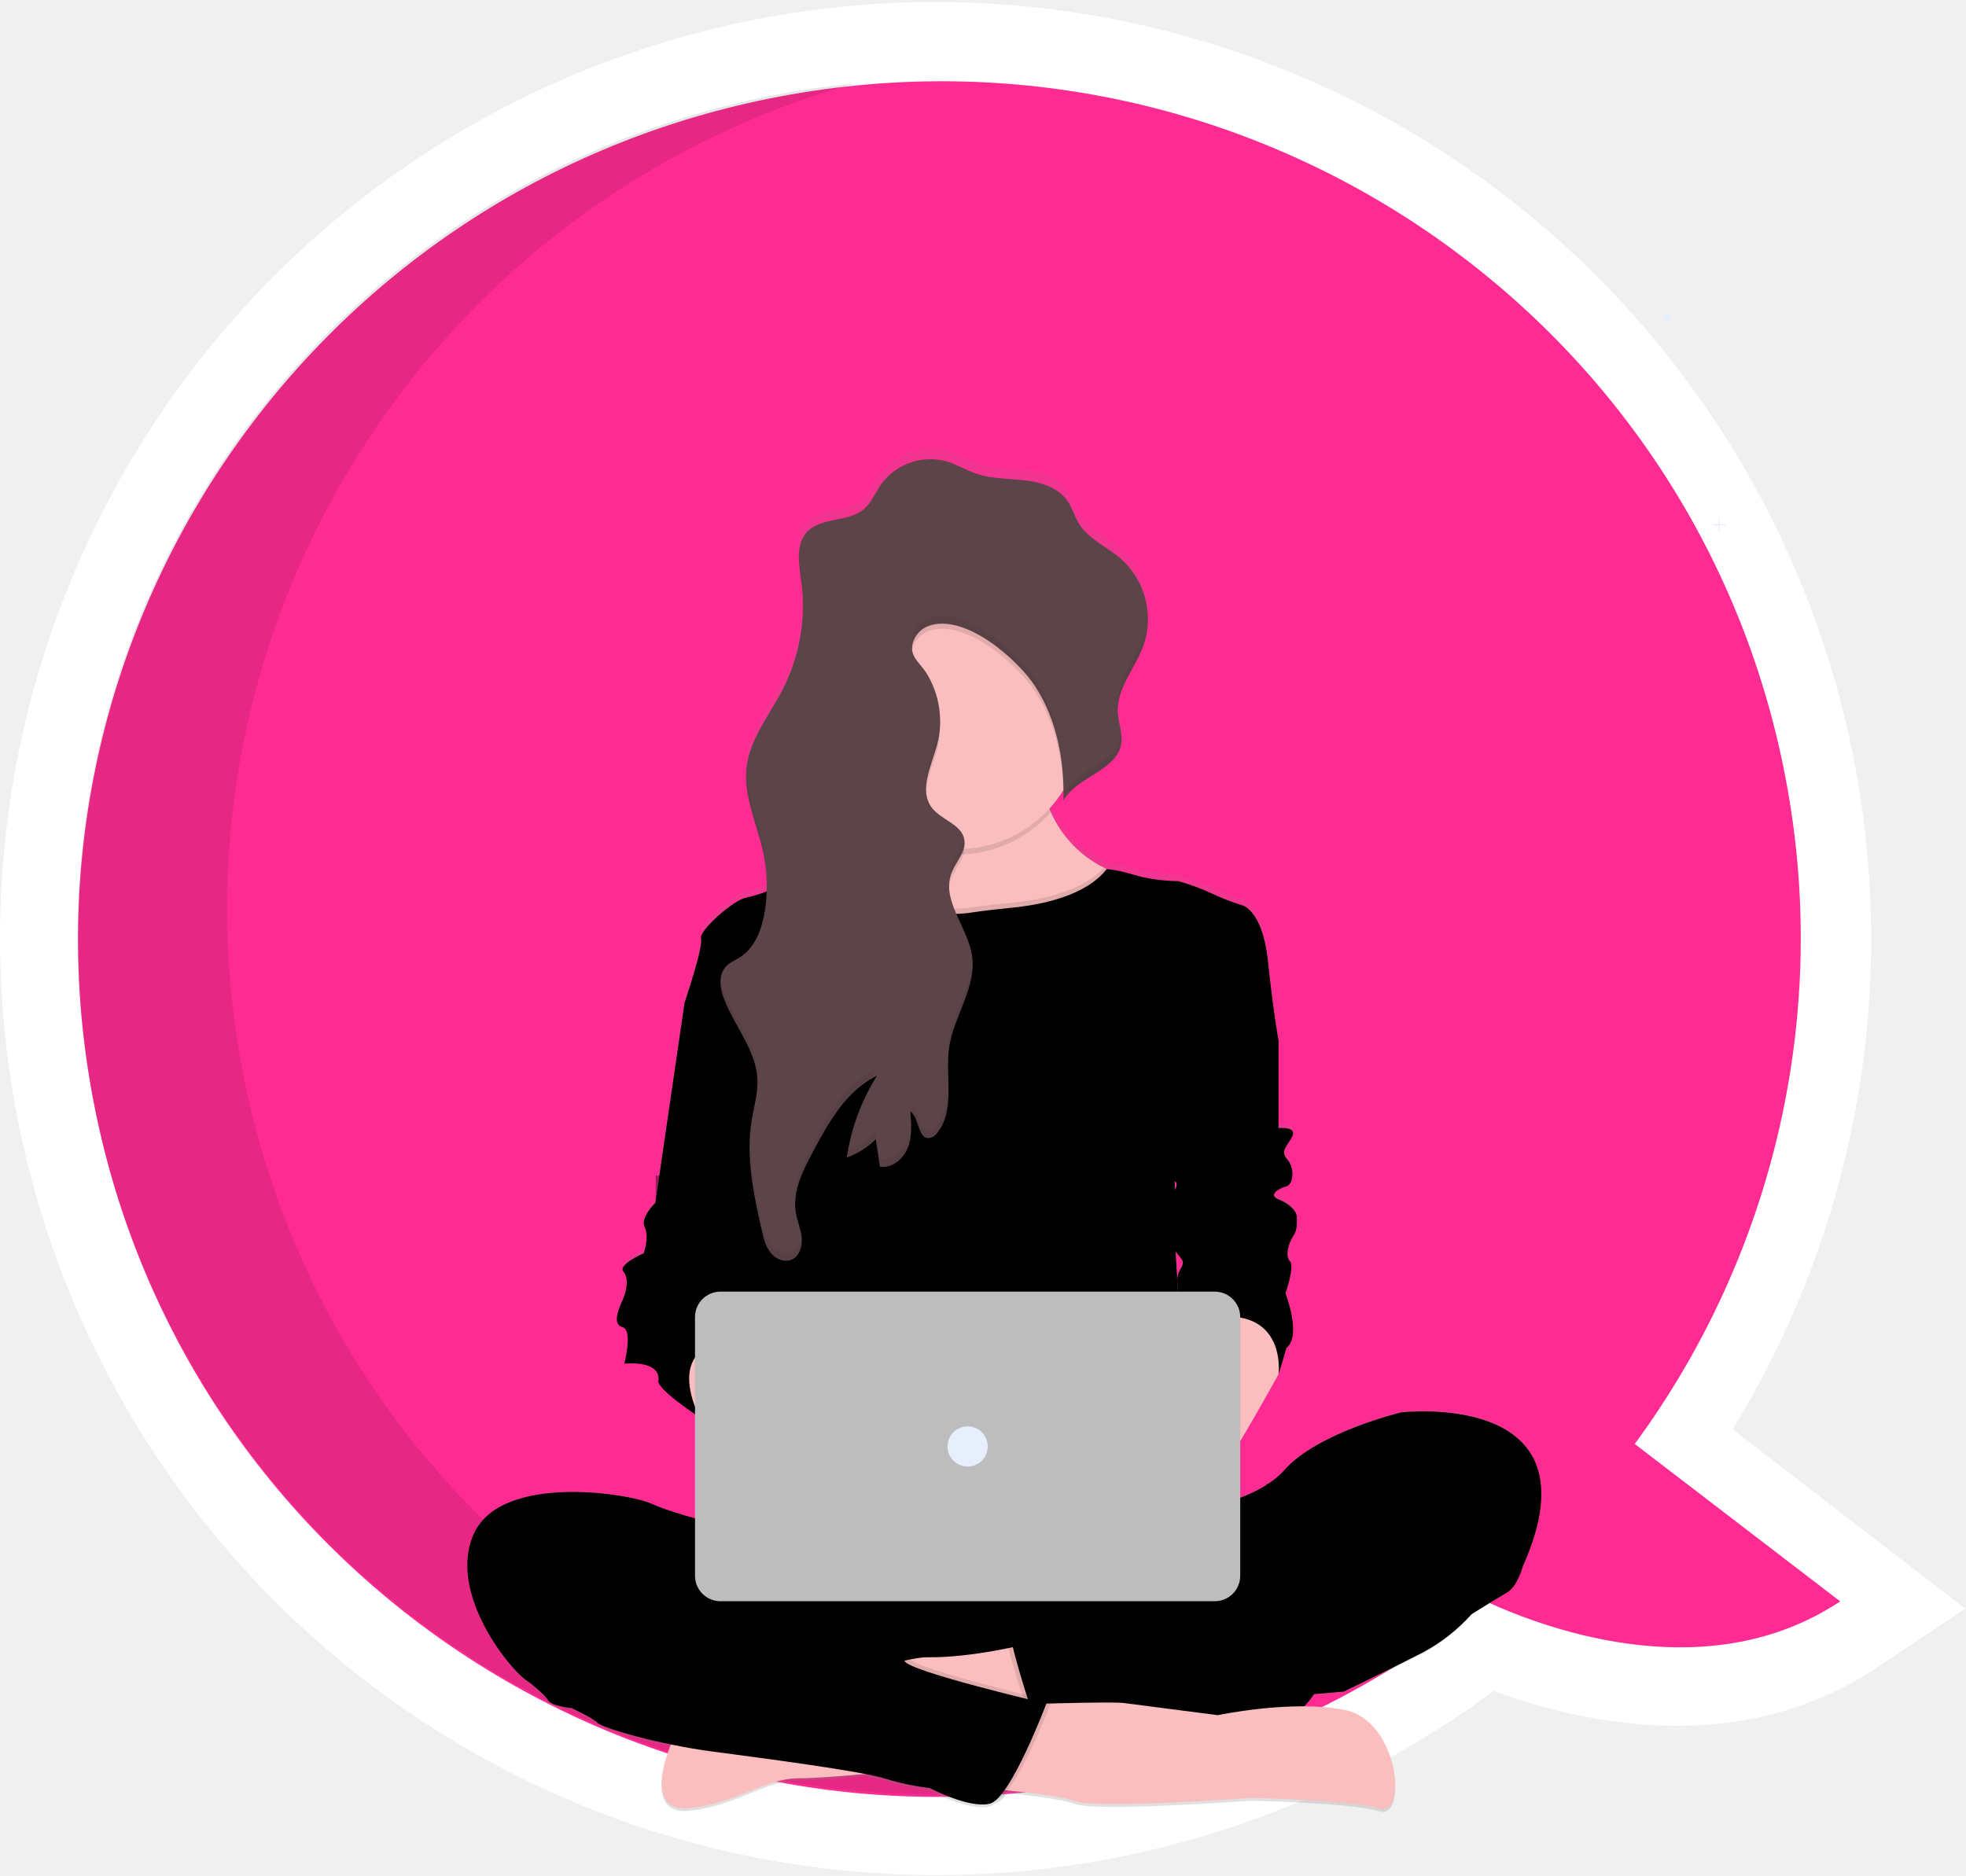
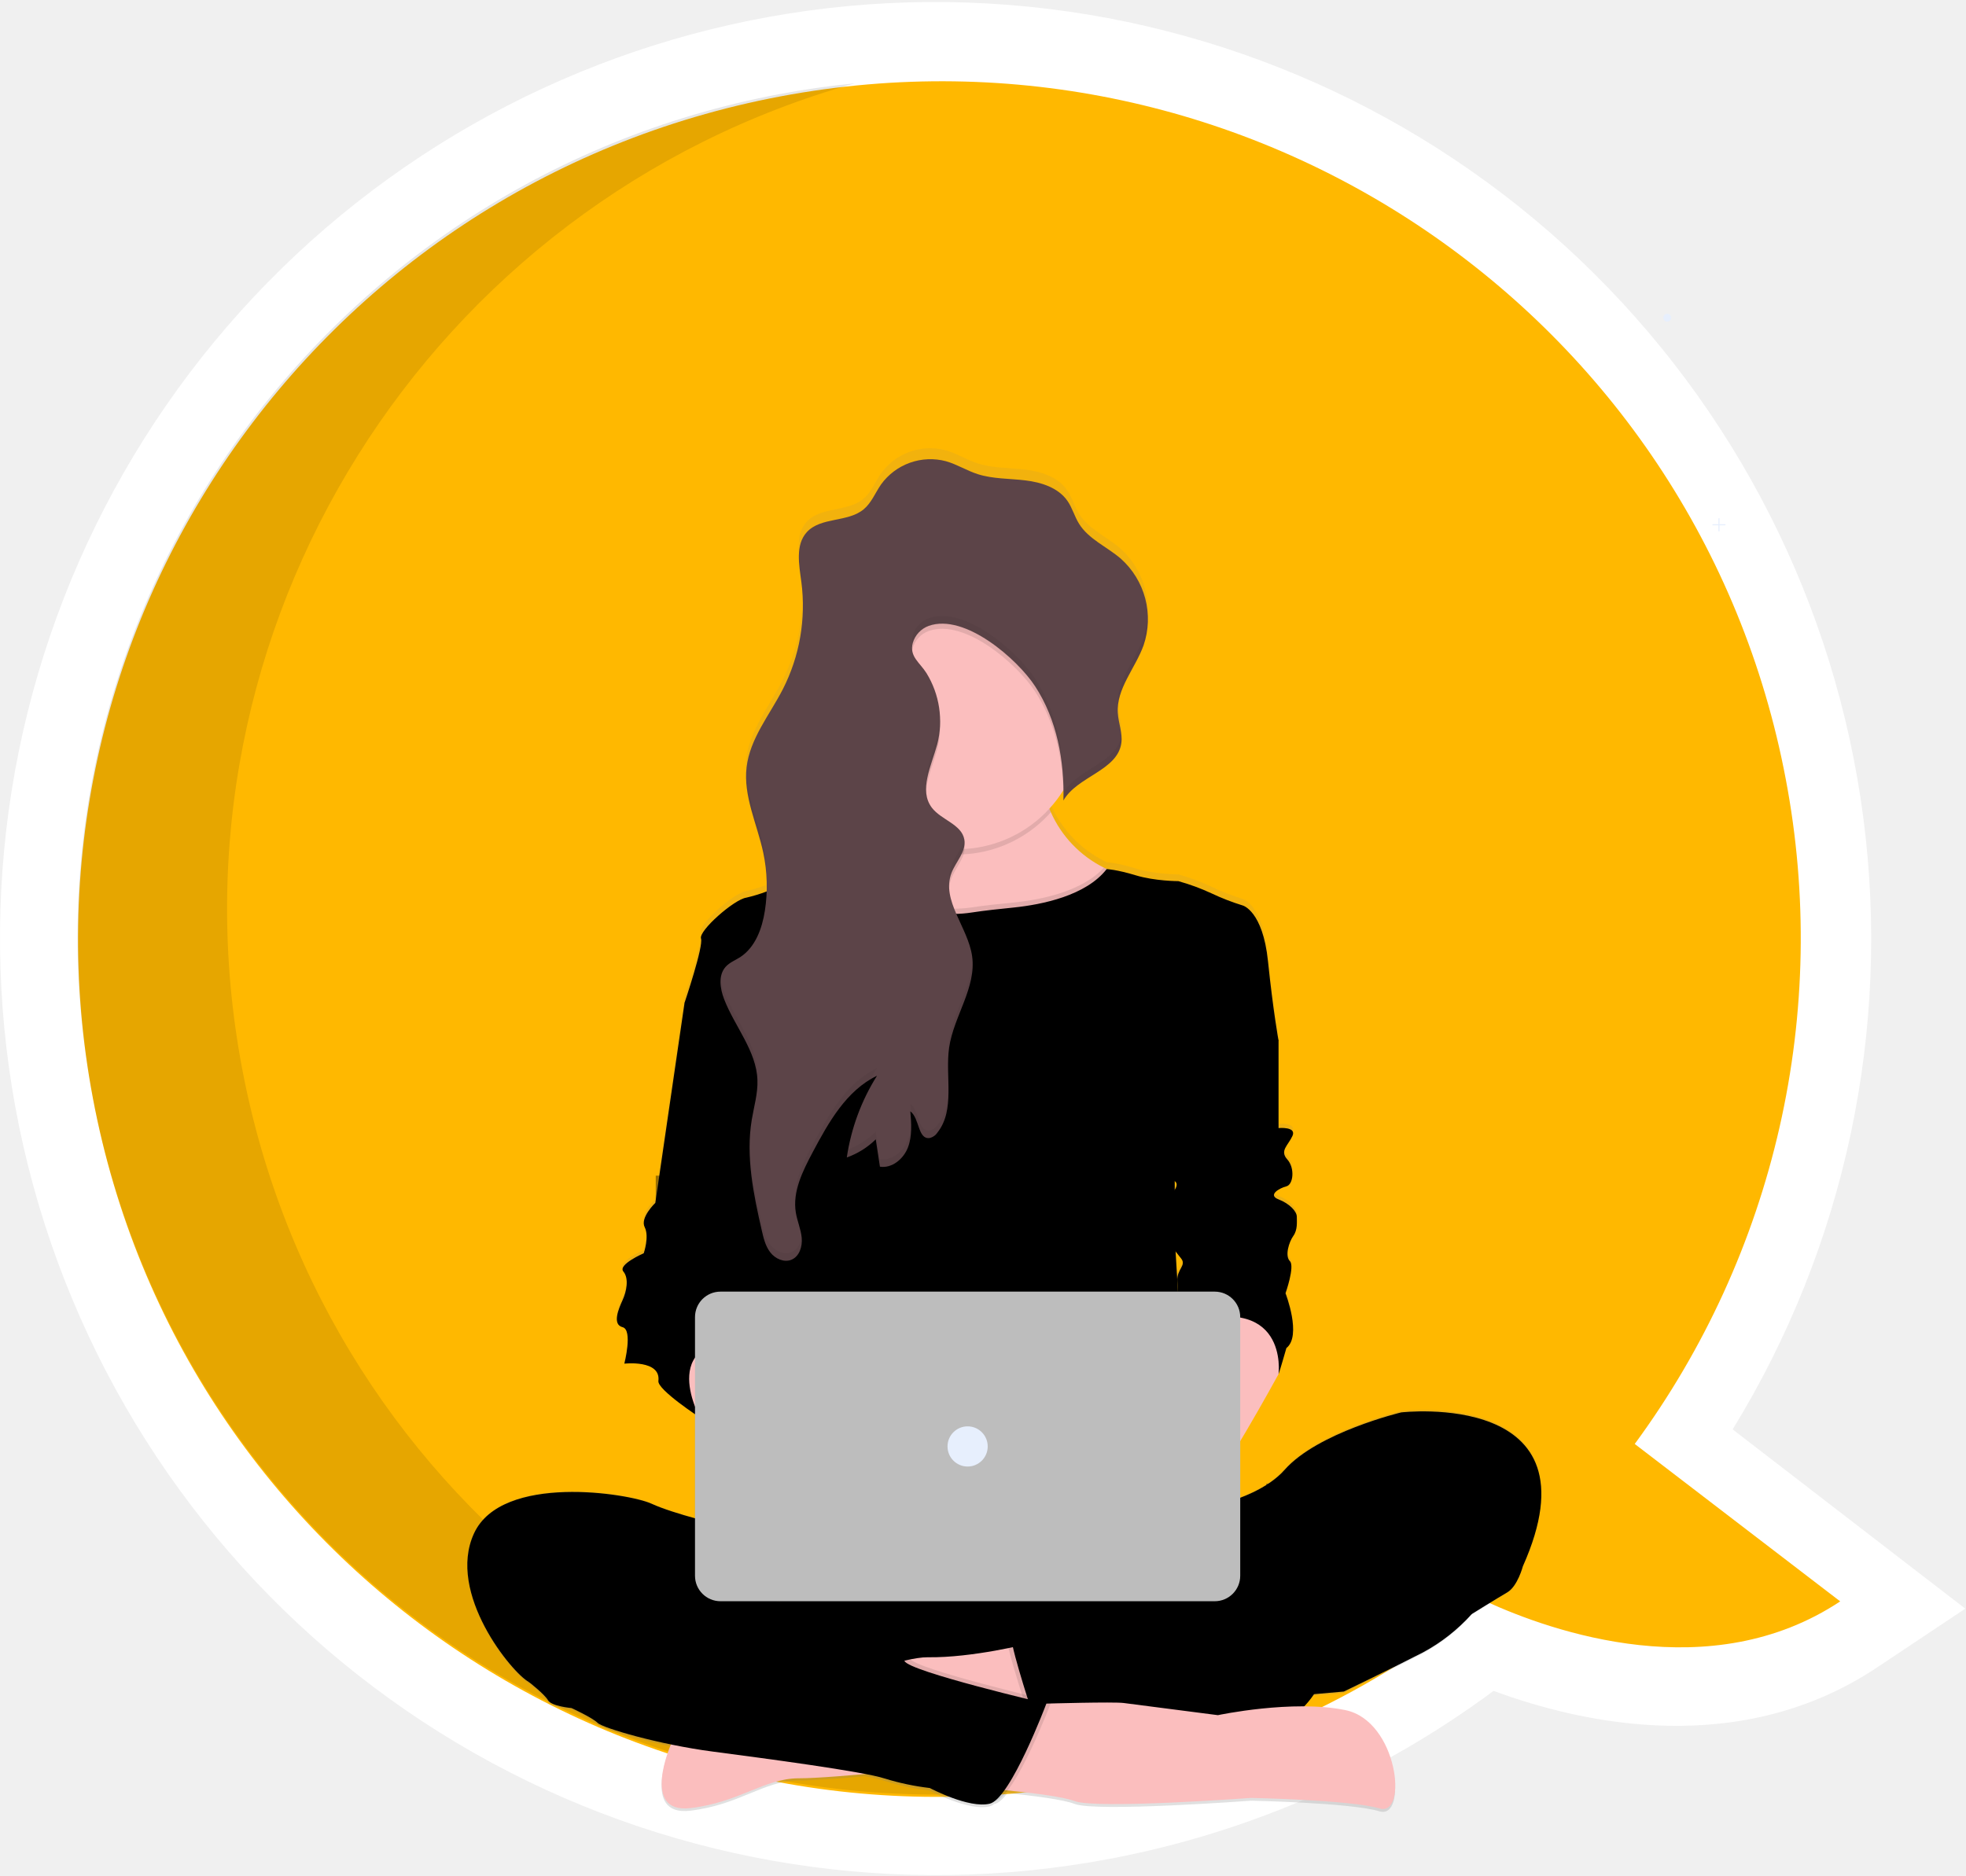
<svg xmlns="http://www.w3.org/2000/svg" width="808" height="771" viewBox="0 0 808 771" fill="none">
  <g id="avatar">
    <path id="Vector" d="M456.046 764.101C369.403 780.484 279.754 766.549 202.123 724.633C124.493 682.716 63.598 615.364 29.645 533.866C-4.307 452.367 -9.255 361.673 15.63 276.984C40.516 192.295 93.724 118.757 166.336 68.695C238.948 18.632 326.553 -4.913 414.467 2.006C502.382 8.924 585.265 45.885 649.225 106.696C713.185 167.506 754.337 248.469 765.782 336.017C777.228 423.565 758.272 512.378 712.092 587.57L807.7 661.256L771.479 685.406C715.445 722.765 651.09 708.832 613.845 695.051C567.134 729.706 513.185 753.314 456.046 764.101ZM325.073 69.625C150.755 102.5 35.717 271.249 68.635 445.794C101.553 620.34 270.152 735.596 444.47 702.721C497.591 692.708 547.332 669.465 589.108 635.134L604.215 622.682L621.993 630.892C634.95 636.875 660.118 646.636 686.971 647.013L626.809 600.646L644.712 576.062C670.765 540.612 689.207 500.144 698.879 457.204C708.55 414.264 709.241 369.781 700.908 326.552C667.99 152.007 499.391 36.75 325.073 69.625Z" fill="white" />
-     <path id="Vector_2" d="M733.952 320.412C697.873 129.104 512.879 3.391 320.757 39.624C128.635 75.857 2.138 260.315 38.217 451.623C74.296 642.931 259.29 768.644 451.412 732.411C509.899 721.469 564.675 695.958 610.633 658.256C637.893 670.758 702.964 693.676 756.299 658.269L671.856 593.559C700.431 554.666 720.688 510.351 731.37 463.364C742.052 416.378 742.931 367.721 733.952 320.412Z" fill="#FF2B92" />
+     <path id="bubble" d="M733.952 320.412C697.873 129.104 512.879 3.391 320.757 39.624C128.635 75.857 2.138 260.315 38.217 451.623C74.296 642.931 259.29 768.644 451.412 732.411C509.899 721.469 564.675 695.958 610.633 658.256C637.893 670.758 702.964 693.676 756.299 658.269L671.856 593.559C700.431 554.666 720.688 510.351 731.37 463.364C742.052 416.378 742.931 367.721 733.952 320.412Z" fill="#FFB800" />
    <path id="Vector_3" opacity="0.1" d="M99.477 439.052C65.344 258.063 176.63 83.251 351.291 34.258C340.999 35.284 330.667 36.737 320.311 38.69C128.333 74.896 1.952 259.332 38.031 450.64C74.11 641.948 258.987 767.683 450.966 731.478C461.306 729.528 471.439 727.115 481.382 724.326C300.893 742.289 133.607 620.024 99.477 439.052Z" fill="black" />
    <path id="Vector_4" d="M685.207 132.22C686.096 132.22 686.817 131.499 686.817 130.61C686.817 129.721 686.096 129 685.207 129C684.317 129 683.597 129.721 683.597 130.61C683.597 131.499 684.317 132.22 685.207 132.22Z" fill="#E7EFFD" />
    <path id="Vector_5" opacity="0.4" d="M549.027 609.85H520.427V629.15H549.027V609.85Z" fill="black" />
    <path id="Vector_6" opacity="0.4" d="M626.237 609.85H597.637V629.15H626.237V609.85Z" fill="black" />
    <path id="Vector_7" opacity="0.4" d="M412.487 483.27H269.507V500.52H412.487V483.27Z" fill="black" />
    <path id="Vector_8" opacity="0.4" d="M412.487 538.31H269.507V555.56H412.487V538.31Z" fill="black" />
    <path id="Vector_9" d="M709.157 215.5H706.697V213.04H706.247V215.5H703.797V215.94H706.247V218.4H706.697V215.94H709.157V215.5Z" fill="#E7EFFD" />
    <path id="Vector_10" d="M575.867 579.99C575.867 579.99 541.557 588.29 527.977 603.82C523.427 609.01 516.677 612.75 509.707 615.42V591.99C517.557 578.81 525.467 564.15 525.467 564.15C525.827 563.43 528.687 553.32 528.687 553.32C535.127 548.26 528.327 530.58 528.327 530.58C528.327 530.58 532.267 519.39 530.117 517.22C527.967 515.05 529.757 509.28 531.547 506.75C533.337 504.22 532.977 500.97 532.977 498.81C532.977 496.65 530.117 493.39 525.467 491.59C520.817 489.79 525.827 486.9 528.687 486.17C531.547 485.44 532.267 478.59 529.047 474.98C525.827 471.37 529.407 469.21 531.187 465.24C532.967 461.27 525.437 461.99 525.437 461.99V425.49C525.437 425.49 523.287 413.58 521.147 392.64C519.007 371.7 510.777 369.54 510.777 369.54C506.369 368.171 502.067 366.48 497.907 364.48C493.526 362.427 488.984 360.738 484.327 359.43C484.327 359.43 474.677 359.43 466.807 357.01C458.937 354.59 454.857 354.42 454.857 354.42L453.567 353.78C443.889 348.859 436.222 340.729 431.877 330.78C431.657 330.28 431.457 329.78 431.257 329.3C433.394 326.958 435.306 324.42 436.967 321.72V321.66C436.967 322.03 436.967 322.4 436.967 322.77C436.967 322.92 436.967 323.08 436.967 323.23C436.967 324.12 436.967 325.01 436.967 325.9V325.99C442.667 315.92 459.207 313.62 460.777 302.12C460.848 301.596 460.885 301.069 460.887 300.54V300.47C460.887 300.09 460.887 299.7 460.887 299.31C460.677 296.1 459.577 292.9 459.367 289.66C459.297 288.731 459.297 287.799 459.367 286.87V286.93C460.107 278 466.837 270.23 469.917 261.56C470.745 259.228 471.286 256.803 471.527 254.34V254.27C471.607 253.53 471.657 252.78 471.677 252.03C471.677 251.85 471.677 251.66 471.677 251.48C471.677 250.96 471.677 250.48 471.677 249.92C471.583 245.307 470.545 240.762 468.628 236.566C466.71 232.369 463.953 228.61 460.527 225.52C454.827 220.57 447.297 217.46 443.347 210.99C441.507 207.99 440.607 204.43 438.597 201.53C434.817 196.05 427.877 193.82 421.307 193.03C414.737 192.24 407.987 192.5 401.707 190.44C397.247 188.98 393.207 186.39 388.707 185.09C383.804 183.778 378.617 183.997 373.842 185.719C369.068 187.44 364.934 190.581 361.997 194.72C359.627 198.18 358.077 202.32 354.877 205.02C348.327 210.56 337.217 208.16 331.477 214.54C328.327 218.05 327.967 222.83 328.347 227.71C328.347 227.77 328.347 227.83 328.347 227.89C328.347 228.26 328.417 228.64 328.457 229.02C328.457 229.2 328.457 229.38 328.457 229.55C328.457 229.72 328.457 229.93 328.527 230.12C328.727 231.87 328.977 233.61 329.197 235.29C329.197 235.55 329.257 235.8 329.287 236.06L329.467 237.63C329.467 238.01 329.527 238.39 329.567 238.77C329.607 239.15 329.637 239.77 329.667 240.19C329.697 240.61 329.667 240.93 329.737 241.31C330.378 254.636 327.553 267.901 321.537 279.81C316.127 290.42 308.087 300.2 306.687 312.05C306.469 313.992 306.415 315.949 306.527 317.9C306.527 318.13 306.527 318.36 306.527 318.59C306.527 318.82 306.587 319.29 306.617 319.64C306.647 319.99 306.697 320.45 306.747 320.85C306.747 321.08 306.807 321.31 306.837 321.54C306.907 322.07 306.987 322.6 307.077 323.14L307.137 323.48C308.557 331.56 311.777 339.48 313.487 347.64C314.128 350.649 314.556 353.7 314.767 356.77C314.762 356.79 314.762 356.81 314.767 356.83C314.827 357.83 314.877 358.78 314.907 359.76C314.907 361.08 314.907 362.41 314.907 363.76C312.192 364.803 309.409 365.659 306.577 366.32C301.577 367.04 286.907 380.04 287.977 383.32C289.047 386.6 281.417 409.32 281.207 410.01L269.207 493.01C269.207 493.01 262.837 499.15 264.827 503.12C266.817 507.09 264.437 513.95 264.437 513.95C264.437 513.95 253.677 518.64 256.067 521.53C258.457 524.42 257.367 529.83 255.727 533.44C254.087 537.05 251.397 543.55 255.727 544.63C260.057 545.71 256.467 559.8 256.467 559.8C256.467 559.8 271.557 558.06 270.467 567.02C270.107 569.87 281.017 577.71 285.567 580.85V623.99C279.457 622.28 272.277 620.06 267.697 617.92C258.407 613.59 206.217 605.29 194.777 630.2C183.337 655.11 210.507 688.32 217.297 691.93C217.297 691.93 223.737 696.98 225.167 699.51C226.597 702.04 234.817 702.76 234.817 702.76C234.817 702.76 243.397 706.76 245.537 708.89C247.117 710.49 260.187 714.64 275.677 717.89C275.677 717.89 263.167 746.69 283.577 744.32C303.987 741.95 313.927 731.9 328.317 731.9C334.067 731.9 344.747 731.09 355.497 730.13C358.197 730.608 360.868 731.239 363.497 732.02C369.553 733.924 375.773 735.263 382.077 736.02C382.077 736.02 398.167 744.68 406.747 742.51C407.454 742.311 408.114 741.971 408.687 741.51H408.887C410.447 741.12 412.217 739.51 414.057 737.08C424.787 738.18 437.057 739.74 441.617 741.52C450.507 744.95 514.097 740.2 514.097 740.2C514.097 740.2 555.177 741.01 566.947 744.57C578.717 748.13 574.537 708.22 552.817 703.73C547.019 702.567 541.12 701.984 535.207 701.99C536.711 700.439 538.086 698.766 539.317 696.99C547.137 696.28 552.317 695.84 552.317 695.84C552.317 695.84 573.047 685.73 584.847 679.59C592.381 675.492 599.148 670.119 604.847 663.71C604.847 663.71 615.207 657.21 619.497 654.71C623.787 652.21 625.927 643.88 625.927 643.88C658.437 570.23 575.867 579.99 575.867 579.99ZM482.787 487.61C482.787 486.4 482.787 485.18 482.787 483.97C483.947 484.79 483.777 486.08 482.787 487.6V487.61ZM483.127 513.14C483.997 514.28 484.837 515.32 485.437 516.14C487.747 519.14 483.567 520.54 483.867 525.51C483.937 526.62 484.037 528.17 484.137 529.89C483.697 522.72 483.337 516.82 483.127 513.13V513.14Z" fill="url(#paint0_linear)" />
    <path id="Vector_11" d="M297.067 627.06C297.067 627.06 277.067 622.41 267.757 618.12C258.447 613.83 206.277 605.61 194.837 630.28C183.397 654.95 210.567 687.82 217.357 691.4C224.147 694.98 290.277 645.99 290.277 645.99L342.437 667.99L352.437 633.85L297.067 627.06Z" fill="black" />
    <path id="Vector_12" d="M509.377 633.85H355.967C335.626 633.85 319.137 650.339 319.137 670.68V676.01C319.137 696.351 335.626 712.84 355.967 712.84H509.377C529.717 712.84 546.207 696.351 546.207 676.01V670.68C546.207 650.339 529.717 633.85 509.377 633.85Z" fill="black" />
    <path id="Vector_13" opacity="0.1" d="M546.207 673.34C546.214 681.11 543.925 688.708 539.627 695.18C538.165 697.373 536.49 699.416 534.627 701.28C530.963 704.954 526.61 707.867 521.817 709.853C517.023 711.838 511.885 712.857 506.697 712.85H358.637C348.161 712.85 338.114 708.689 330.706 701.281C323.298 693.873 319.137 683.826 319.137 673.35C319.137 662.874 323.298 652.827 330.706 645.419C338.114 638.012 348.161 633.85 358.637 633.85H506.707C517.181 633.85 527.227 638.01 534.634 645.416C542.041 652.821 546.204 662.866 546.207 673.34V673.34Z" fill="black" />
    <path id="Vector_14" d="M422.577 675.65C422.577 675.65 399.807 681.5 381.227 681.24C362.647 680.98 275.737 717.09 275.737 717.09C275.737 717.09 263.227 745.61 283.637 743.25C304.047 740.89 313.987 730.99 328.377 730.99C342.767 730.99 388.037 725.99 388.037 725.99L431.597 693.81L422.577 675.65Z" fill="#FBBEBE" />
    <path id="Vector_15" d="M436.827 406.52L395.987 414.57L393.337 415.1C393.337 415.1 361.047 406.52 359.977 405.8C358.907 405.08 329.597 365.59 329.597 365.59C329.597 365.59 344.417 365.75 356.057 359.04C356.477 358.8 356.887 358.54 357.297 358.29C362.415 355.203 366.303 350.435 368.297 344.8C368.507 344.21 368.687 343.6 368.857 342.96C370.097 338.18 370.177 332.39 368.517 325.38C364.517 308.71 373.717 304.12 385.907 304.52C403.517 305.1 427.487 316.09 427.487 316.09C427.797 321.7 429.072 327.214 431.257 332.39C431.447 332.87 431.657 333.39 431.877 333.85C436.25 343.719 443.917 351.762 453.567 356.6L454.857 357.24C456.157 357.86 457.527 358.45 458.947 358.98C490.087 370.78 436.827 406.52 436.827 406.52Z" fill="#FBBEBE" />
    <path id="Vector_16" opacity="0.1" d="M431.917 333.85C424.15 342.643 413.615 348.521 402.053 350.512C390.492 352.503 378.597 350.488 368.337 344.8C370.097 339.68 370.427 333.31 368.557 325.38C358.907 284.63 427.557 316.09 427.557 316.09C427.895 322.229 429.374 328.252 431.917 333.85V333.85Z" fill="black" />
    <path id="Vector_17" d="M444.806 297.65C444.823 307.28 442.119 316.719 437.006 324.88C435.342 327.557 433.43 330.071 431.296 332.39C422.289 342.262 409.778 348.22 396.436 348.99C395.436 349.06 394.366 349.09 393.326 349.09C383.147 349.09 373.195 346.072 364.731 340.416C356.267 334.76 349.67 326.722 345.774 317.317C341.879 307.912 340.859 297.563 342.845 287.579C344.831 277.595 349.733 268.424 356.932 261.225C364.13 254.027 373.301 249.125 383.285 247.139C393.269 245.153 403.618 246.172 413.023 250.068C422.428 253.964 430.467 260.561 436.122 269.025C441.778 277.489 444.796 287.44 444.796 297.62L444.806 297.65Z" fill="#FBBEBE" />
    <path id="Vector_18" opacity="0.1" d="M436.827 406.52L395.987 414.57L393.337 415.1C393.337 415.1 361.047 406.52 359.977 405.8C358.907 405.08 329.597 365.59 329.597 365.59C329.597 365.59 344.417 365.75 356.057 359.04C356.477 358.8 356.887 358.54 357.297 358.29C360.997 362.29 373.107 373.6 392.137 373.52C394.58 373.521 397.019 373.344 399.437 372.99C405.177 372.11 410.967 371.54 416.747 370.99C427.817 369.83 444.747 366.47 453.637 356.69L454.927 357.33C456.227 357.95 457.597 358.54 459.017 359.07C490.087 370.78 436.827 406.52 436.827 406.52Z" fill="black" />
    <path id="Vector_19" d="M482.937 510.89C483.287 518.76 489.017 607.4 489.017 607.4H310.647L311.857 551.59L312.857 506.95L313.177 492.3L314.607 441.55L309.437 436.99L281.337 412.23C281.547 411.57 289.167 388.98 288.107 385.8C287.047 382.62 301.697 369.72 306.707 369C309.554 368.339 312.354 367.487 315.087 366.45C323.517 363.45 334.767 359.13 336.007 359.81C337.757 360.75 355.297 359.12 356.007 359.05C356.007 359.05 368.947 375.78 392.067 375.68C394.501 375.668 396.931 375.474 399.337 375.1C405.077 374.22 410.867 373.65 416.647 373.05C428.277 371.84 446.357 368.19 454.827 357.25C454.827 357.25 458.917 357.42 466.777 359.81C474.637 362.2 484.297 362.21 484.297 362.21C488.952 363.505 493.494 365.177 497.877 367.21C502.04 369.187 506.341 370.858 510.747 372.21C510.747 372.21 518.967 374.35 521.117 395.08C523.267 415.81 525.437 427.61 525.437 427.61L482.937 464.42C482.937 464.42 482.587 502.99 482.937 510.89Z" fill="black" />
    <path id="Vector_20" d="M281.347 572.73L287.597 582.74L311.007 590.99L327.097 561.65L312.267 551.64L288.497 542.35L274.917 550.21L281.347 572.73Z" fill="#FBBEBE" />
    <path id="Vector_21" d="M481.147 622.05C481.147 622.05 514.387 619.55 527.977 604.18C541.567 588.81 575.867 580.59 575.867 580.59C575.867 580.59 658.437 570.94 625.867 643.86C625.867 643.86 623.727 652.08 619.437 654.58C615.147 657.08 604.787 663.52 604.787 663.52L477.957 652.44L481.147 622.05Z" fill="black" />
    <path id="Vector_22" opacity="0.1" d="M546.207 673.34C546.215 681.11 543.925 688.708 539.627 695.18C518.287 697.07 471.027 701.51 461.137 704.27C448.987 707.64 424.397 701.77 421.707 701.11L421.457 701.05C421.457 701.05 416.717 686.67 414.457 677.47C413.457 673.29 412.927 670.18 413.587 669.95C415.737 669.24 435.397 663.87 435.037 666.95C434.677 670.03 494.037 643.89 494.037 643.89L495.857 666.77C501.887 673.67 546.207 663.41 546.207 673.34Z" fill="black" />
    <path id="Vector_23" d="M607.327 654.22L604.827 663.52C599.117 669.874 592.35 675.192 584.827 679.24C573.027 685.32 552.297 695.33 552.297 695.33C552.297 695.33 476.167 701.76 463.297 705.33C450.427 708.9 423.617 702.11 423.617 702.11C423.617 702.11 413.617 671.73 415.757 671.01C417.897 670.29 437.557 664.94 437.207 668.01C436.857 671.08 496.207 644.95 496.207 644.95L607.327 654.22Z" fill="black" />
    <path id="Vector_24" d="M395.356 734.36C395.356 734.36 432.776 736.97 441.676 740.36C450.576 743.75 514.156 739.06 514.156 739.06C514.156 739.06 555.236 739.86 567.006 743.38C578.776 746.9 574.596 707.38 552.876 702.95C531.156 698.52 500.546 705.04 500.546 705.04C500.546 705.04 466.006 700.59 461.816 700.04C457.626 699.49 430.036 700.29 430.036 700.29L395.356 734.36Z" fill="#FBBEBE" />
    <path id="Vector_25" opacity="0.1" d="M248.307 635.71C248.307 635.71 297.767 640.16 311.367 648.27L248.307 635.71Z" fill="black" />
    <path id="Vector_26" opacity="0.1" d="M556.806 603.27C556.806 603.27 518.076 612.69 502.896 626.55L556.806 603.27Z" fill="black" />
    <path id="Vector_27" opacity="0.1" d="M251.187 624.46C251.977 624.72 273.957 627.6 273.427 629.69C272.897 631.78 251.187 624.46 251.187 624.46Z" fill="black" />
    <path id="Vector_28" opacity="0.1" d="M216.646 679.6L219.507 690.33C219.507 690.33 225.936 695.33 227.366 697.83C228.796 700.33 237.016 701.05 237.016 701.05C237.016 701.05 245.596 704.98 247.746 707.12C249.896 709.26 273.116 716.06 294.926 718.92C316.736 721.78 357.117 727.14 365.697 730C371.759 731.88 377.982 733.196 384.286 733.93C384.286 733.93 400.367 742.51 408.947 740.37C417.527 738.23 432.176 699.26 432.176 699.26C432.176 699.26 375.706 686.04 373.916 681.75C372.126 677.46 317.796 657.45 317.796 657.45L285.626 658.21L216.646 679.6Z" fill="black" />
    <path id="Vector_29" d="M214.497 680.67L217.357 691.4C217.357 691.4 223.797 696.4 225.227 698.9C226.657 701.4 234.877 702.12 234.877 702.12C234.877 702.12 243.457 706.05 245.597 708.2C247.737 710.35 270.977 717.13 292.777 719.99C314.577 722.85 354.977 728.21 363.557 731.07C369.617 732.944 375.837 734.256 382.137 734.99C382.137 734.99 398.227 743.56 406.807 741.42C415.387 739.28 430.037 700.31 430.037 700.31C430.037 700.31 373.557 687.09 371.777 682.8C369.997 678.51 290.277 645.99 290.277 645.99L265.277 640.27L214.497 680.67Z" fill="black" />
    <path id="Vector_30" d="M287.587 408.66L281.337 412.24L269.337 494.45C269.337 494.45 262.967 500.53 264.957 504.45C266.947 508.37 264.567 515.17 264.567 515.17C264.567 515.17 253.807 519.82 256.197 522.68C258.587 525.54 257.497 530.9 255.857 534.47C254.217 538.04 251.527 544.47 255.857 545.55C260.187 546.63 256.597 560.55 256.597 560.55C256.597 560.55 271.687 558.83 270.597 567.69C270.147 571.27 287.657 582.69 287.657 582.69C287.657 582.69 267.757 546.59 312.337 551.59L316.167 531.24C316.167 531.24 319.997 519.78 316.167 516.24C312.337 512.7 317.027 495.69 317.027 495.69L317.867 421.88L287.587 408.66Z" fill="black" />
    <path id="Vector_31" opacity="0.1" d="M277.877 514.83C278.667 516.14 302.737 518.83 304.307 523.1C305.877 527.37 277.877 514.83 277.877 514.83Z" fill="black" />
    <path id="Vector_32" opacity="0.1" d="M270.287 535.24C270.287 535.24 273.557 525.03 281.287 526.86C289.017 528.69 270.287 535.24 270.287 535.24Z" fill="black" />
    <path id="Vector_33" opacity="0.1" d="M266.106 550.15C266.106 550.15 271.856 536.54 279.706 537.59C287.556 538.64 266.106 550.15 266.106 550.15Z" fill="black" />
    <path id="Vector_34" d="M527.977 549.85L525.467 564.85C525.467 564.85 499.737 612.04 495.087 612.75C490.437 613.46 465.087 581.3 465.087 581.3L458.297 549.84L485.027 544.77L496.897 533.04C496.897 533.04 526.897 535.91 527.977 549.85Z" fill="#FBBEBE" />
    <path id="Vector_35" d="M515.817 420.82L525.467 427.61V463.71C525.467 463.71 532.977 462.99 531.187 466.93C529.397 470.87 525.827 473 529.047 476.58C532.267 480.16 531.547 486.94 528.687 487.66C525.827 488.38 520.827 491.23 525.467 493.02C530.107 494.81 532.977 498.02 532.977 500.17C532.977 502.32 533.337 505.53 531.547 508.03C529.757 510.53 527.977 516.25 530.117 518.4C532.257 520.55 528.327 531.62 528.327 531.62C528.327 531.62 535.127 549.14 528.687 554.14C528.687 554.14 525.827 564.14 525.467 564.86C525.467 564.86 529.977 530.07 485.007 544.78C485.007 544.78 484.177 531.52 483.867 526.61C483.557 521.7 487.747 520.26 485.437 517.33C483.127 514.4 477.347 507.67 480.077 505.89C482.807 504.11 481.867 500.89 480.787 498.38C479.707 495.87 475.937 495.88 479.357 492.84C482.777 489.8 484.807 486.95 482.797 485.52C480.787 484.09 477.297 479.43 480.077 477.29C482.857 475.15 482.937 444.05 482.937 444.05C482.937 444.05 494.377 398.3 515.817 420.82Z" fill="black" />
    <path id="Vector_36" opacity="0.1" d="M511.277 482.32C511.277 482.32 525.017 478.59 525.467 482.32C525.917 486.05 511.277 482.32 511.277 482.32Z" fill="black" />
    <path id="Vector_37" opacity="0.1" d="M495.837 492.59C495.837 492.59 514.677 487.88 517.027 491.54C519.377 495.2 495.837 492.59 495.837 492.59Z" fill="black" />
    <path id="Vector_38" opacity="0.1" d="M491.646 502.53C491.646 502.53 519.906 498.6 521.736 504.36C523.566 510.12 491.646 502.53 491.646 502.53Z" fill="black" />
    <path id="Vector_39" opacity="0.1" d="M495.837 514.83C496.887 515.09 523.047 516.92 523.567 521.89C524.087 526.86 495.837 514.83 495.837 514.83Z" fill="black" />
    <path id="Vector_40" d="M499.247 530.94H296.107C290.324 530.94 285.637 535.628 285.637 541.41V647.74C285.637 653.522 290.324 658.21 296.107 658.21H499.247C505.029 658.21 509.717 653.522 509.717 647.74V541.41C509.717 535.628 505.029 530.94 499.247 530.94Z" fill="#BDBDBD" />
    <path id="Vector_41" d="M397.677 602.84C402.239 602.84 405.937 599.142 405.937 594.58C405.937 590.018 402.239 586.32 397.677 586.32C393.115 586.32 389.417 590.018 389.417 594.58C389.417 599.142 393.115 602.84 397.677 602.84Z" fill="#E7EFFD" />
    <path id="Vector_42" opacity="0.1" d="M323.157 452.93C323.157 452.93 344.637 469.35 361.247 456.84C361.247 456.84 333.167 459.39 323.157 452.93Z" fill="black" />
    <path id="Vector_43" opacity="0.1" d="M431.917 457.35C431.917 457.35 453.387 473.76 469.997 461.25C469.997 461.25 441.927 463.81 431.917 457.35Z" fill="black" />
    <path id="Vector_44" opacity="0.1" d="M444.806 297.65C444.823 307.28 442.119 316.719 437.006 324.88C436.576 310.55 433.206 296.21 425.406 284.24C418.266 273.24 396.556 254.05 381.636 259.4C380.076 259.972 378.672 260.904 377.539 262.12C376.406 263.336 375.576 264.803 375.116 266.4C373.636 272.02 377.966 274.4 380.746 278.83C385.46 286.506 387.303 295.604 385.946 304.51C385.757 305.709 385.507 306.897 385.196 308.07C382.846 316.89 377.466 326.98 383.016 334.21C386.886 339.21 395.206 340.99 396.336 347.21C396.44 347.797 396.473 348.395 396.436 348.99C396.176 353.2 392.586 356.91 391.016 361.04C389.176 365.91 390.216 370.75 392.126 375.64C394.606 382.02 398.566 388.47 399.526 395.21C400.486 401.95 398.416 408.21 395.976 414.54C393.666 420.54 390.976 426.49 390.076 432.74C388.346 444.62 392.706 458.36 385.226 467.74C384.466 468.875 383.293 469.668 381.956 469.95C377.166 470.45 377.956 461.84 374.126 458.95C374.536 463.95 374.926 469.17 373.126 473.85C371.326 478.53 366.586 482.51 361.626 481.72L359.916 470.49C356.541 473.812 352.48 476.355 348.016 477.94C349.773 465.998 354.004 454.554 360.436 444.34C347.846 450.4 340.506 463.52 333.956 475.86C329.876 483.57 325.646 491.99 327.076 500.6C327.656 504.11 329.166 507.45 329.496 510.98C329.826 514.51 328.546 518.64 325.256 519.98C322.386 521.15 319.036 519.75 316.966 517.41L316.606 516.98C316.406 516.72 316.216 516.45 316.036 516.18C315.679 515.637 315.362 515.069 315.086 514.48C314.192 512.366 313.522 510.164 313.086 507.91L312.866 506.91C309.536 492.3 306.536 477.23 308.976 462.45C309.876 457.01 311.516 451.61 311.316 446.09C311.166 442.977 310.532 439.907 309.436 436.99C306.516 428.81 300.896 421.3 297.696 413.06C297.662 413.004 297.635 412.943 297.616 412.88C295.936 408.52 295.106 403.07 298.216 399.57C299.816 397.76 302.216 396.85 304.216 395.57C310.436 391.52 313.216 383.83 314.366 376.49C314.884 373.182 315.145 369.838 315.146 366.49C323.576 363.49 334.826 359.17 336.066 359.85C337.816 360.79 355.356 359.16 356.066 359.09C361.406 356.01 366.066 351.48 368.346 344.85C368.556 344.26 368.736 343.65 368.906 343.01C360.9 338.69 354.182 332.326 349.436 324.565C344.69 316.804 342.086 307.923 341.889 298.828C341.691 289.733 343.908 280.748 348.314 272.789C352.719 264.829 359.155 258.18 366.966 253.517C374.778 248.854 383.686 246.345 392.782 246.246C401.879 246.146 410.84 248.459 418.751 252.949C426.663 257.44 433.244 263.947 437.822 271.808C442.401 279.669 444.814 288.603 444.816 297.7L444.806 297.65Z" fill="black" />
    <path id="Vector_45" d="M385.197 305.93C382.837 314.75 377.467 324.84 383.027 332.08C386.897 337.08 395.217 338.85 396.327 345.08C397.217 350.08 392.807 354.2 391.027 358.9C386.787 370.13 397.847 381.17 399.527 393.06C401.357 405.96 391.957 417.71 390.087 430.6C388.357 442.48 392.717 456.21 385.237 465.6C384.481 466.739 383.306 467.534 381.967 467.81C377.177 468.32 377.967 459.71 374.137 456.81C374.547 461.81 374.937 467.03 373.137 471.71C371.337 476.39 366.597 480.36 361.637 479.58L359.927 468.34C356.553 471.664 352.491 474.207 348.027 475.79C349.784 463.853 354.011 452.412 360.437 442.2C347.847 448.26 340.517 461.38 333.967 473.71C329.877 481.42 325.657 489.85 327.077 498.46C327.657 501.97 329.167 505.3 329.497 508.84C329.827 512.38 328.547 516.49 325.257 517.84C322.257 519.09 318.627 517.43 316.607 514.84C314.587 512.25 313.807 508.95 313.077 505.76C309.657 490.84 306.467 475.44 308.957 460.34C309.857 454.89 311.497 449.49 311.297 443.98C310.867 431.91 301.957 421.98 297.617 410.75C295.927 406.38 295.107 400.94 298.217 397.44C299.817 395.63 302.217 394.72 304.217 393.44C310.427 389.38 313.217 381.7 314.357 374.36C315.586 366.425 315.359 358.333 313.687 350.48C311.177 338.73 305.417 327.25 306.847 315.32C308.247 303.58 316.287 293.9 321.697 283.39C328.657 269.787 331.328 254.393 329.357 239.24C328.427 232.19 326.797 224.03 331.577 218.76C337.317 212.44 348.427 214.82 354.977 209.34C358.177 206.67 359.727 202.56 362.097 199.14C365.059 195.031 369.199 191.919 373.968 190.216C378.738 188.512 383.913 188.297 388.807 189.6C393.307 190.89 397.347 193.45 401.807 194.9C408.087 196.9 414.807 196.68 421.407 197.47C428.007 198.26 434.917 200.47 438.697 205.88C440.697 208.76 441.607 212.27 443.447 215.25C447.397 221.65 454.927 224.73 460.627 229.64C465.515 233.998 469.011 239.7 470.68 246.033C472.348 252.365 472.114 259.049 470.007 265.25C466.607 274.72 458.737 283.1 459.407 293.14C459.677 297.27 461.407 301.32 460.867 305.41C459.287 316.8 442.757 319.07 437.047 329.05C437.507 312.69 434.367 295.84 425.437 282.13C418.297 271.13 396.587 251.93 381.667 257.28C380.108 257.855 378.706 258.788 377.574 260.004C376.441 261.219 375.61 262.684 375.147 264.28C373.667 269.89 377.997 272.28 380.777 276.71C383.439 281.034 385.202 285.85 385.961 290.87C386.72 295.89 386.461 301.012 385.197 305.93Z" fill="#5C4448" />
    <g id="avatar_2" opacity="0.2">
      <path id="Vector_46" opacity="0.2" d="M315.087 362.61C315.212 357.472 314.732 352.337 313.657 347.31C311.527 337.31 307.067 327.52 306.657 317.48C306.077 328.66 311.307 339.48 313.657 350.48C314.509 354.47 314.988 358.531 315.087 362.61V362.61Z" fill="black" />
      <path id="Vector_47" opacity="0.2" d="M357.687 443.76C358.557 442.17 359.457 440.59 360.427 439.05C347.847 445.11 340.507 458.23 333.957 470.57C330.167 477.7 326.277 485.46 326.857 493.4C327.337 486.59 330.687 479.95 333.957 473.78C340.017 462.37 346.757 450.31 357.687 443.76Z" fill="black" />
      <path id="Vector_48" opacity="0.2" d="M329.437 508.43C329.057 511.13 327.717 513.69 325.257 514.7C322.257 515.94 318.627 514.29 316.617 511.7C314.607 509.11 313.807 505.82 313.077 502.62C310.637 491.96 308.317 481.04 308.077 470.17C307.837 482.1 310.377 494.12 313.077 505.84C313.807 509.03 314.597 512.34 316.617 514.92C318.637 517.5 322.227 519.16 325.257 517.92C328.547 516.57 329.837 512.46 329.507 508.92C329.437 508.75 329.437 508.59 329.437 508.43Z" fill="black" />
      <path id="Vector_49" opacity="0.2" d="M386.357 295.19C386.241 297.757 385.852 300.305 385.197 302.79C383.457 309.32 380.057 316.56 380.667 322.79C381.147 317.35 383.747 311.43 385.197 305.98C386.125 302.462 386.516 298.825 386.357 295.19Z" fill="black" />
      <path id="Vector_50" opacity="0.2" d="M329.947 247.47C330.031 243.657 329.824 239.842 329.327 236.06C328.957 233.28 328.487 230.32 328.327 227.43C328.097 231.28 328.797 235.43 329.327 239.28C329.684 241.997 329.891 244.731 329.947 247.47V247.47Z" fill="black" />
      <path id="Vector_51" opacity="0.2" d="M396.337 345.18C396.337 345.09 396.337 345.02 396.267 344.93C395.507 348.65 392.447 352.05 391.037 355.79C390.2 358.022 389.899 360.42 390.157 362.79C390.278 361.496 390.574 360.225 391.037 359.01C392.807 354.3 397.217 350.14 396.337 345.18Z" fill="black" />
      <path id="Vector_52" opacity="0.2" d="M311.297 440.84C310.857 428.77 301.957 418.84 297.607 407.61C296.913 405.842 296.443 403.995 296.207 402.11C295.966 405.087 296.446 408.078 297.607 410.83C301.887 421.91 310.547 431.66 311.247 443.46C311.297 442.59 311.327 441.71 311.297 440.84Z" fill="black" />
      <path id="Vector_53" opacity="0.2" d="M425.437 278.99C418.287 267.99 396.587 248.79 381.667 254.14C380.107 254.714 378.703 255.647 377.569 256.863C376.435 258.079 375.602 259.544 375.137 261.14C374.785 262.364 374.747 263.658 375.027 264.9C375.027 264.72 375.087 264.54 375.137 264.36C375.6 262.763 376.433 261.297 377.567 260.081C378.701 258.865 380.106 257.933 381.667 257.36C396.587 252.01 418.287 271.24 425.437 282.21C433.517 294.63 436.847 309.62 437.067 324.49C437.277 308.54 434.087 292.27 425.437 278.99Z" fill="black" />
      <path id="Vector_54" opacity="0.2" d="M460.837 302.24C459.267 313.6 442.837 315.89 437.067 325.81C437.067 326.9 437.067 328 437.067 329.09C442.767 319.09 459.307 316.84 460.877 305.45C461.017 304.331 461.017 303.199 460.877 302.08C460.869 302.135 460.856 302.188 460.837 302.24V302.24Z" fill="black" />
      <path id="Vector_55" opacity="0.2" d="M469.977 262.07C466.577 271.55 458.707 279.92 459.377 289.97C459.377 290.11 459.377 290.26 459.377 290.41C460.117 281.56 466.847 273.88 469.927 265.29C471.314 261.366 471.909 257.206 471.677 253.05C471.568 256.125 470.995 259.166 469.977 262.07V262.07Z" fill="black" />
      <path id="Vector_56" opacity="0.2" d="M385.237 462.48C384.481 463.622 383.306 464.42 381.967 464.7C377.177 465.21 377.967 456.6 374.137 453.7C374.237 454.84 374.327 455.99 374.387 457.14C377.947 460.22 377.287 468.41 381.967 467.91C382.63 467.775 383.261 467.51 383.822 467.131C384.383 466.752 384.864 466.266 385.237 465.7C389.507 460.34 389.917 453.57 389.807 446.54C389.697 452.4 388.847 457.99 385.237 462.48Z" fill="black" />
      <path id="Vector_57" opacity="0.2" d="M373.127 468.6C371.307 473.29 366.587 477.26 361.617 476.47C361.05 472.73 360.483 468.983 359.917 465.23C356.689 468.398 352.837 470.86 348.607 472.46C348.387 473.6 348.177 474.75 348.007 475.9C352.474 474.317 356.539 471.774 359.917 468.45C360.483 472.203 361.05 475.95 361.617 479.69C366.617 480.47 371.307 476.51 373.127 471.82C374.244 468.553 374.69 465.094 374.437 461.65C374.384 464.023 373.942 466.371 373.127 468.6V468.6Z" fill="black" />
      <path id="Vector_58" opacity="0.2" d="M390.088 427.48C389.702 430.501 389.558 433.547 389.658 436.59C389.674 434.62 389.817 432.652 390.088 430.7C391.878 418.41 400.488 407.16 399.708 394.97C399.018 405.99 391.718 416.28 390.088 427.48Z" fill="black" />
    </g>
  </g>
  <defs>
    <linearGradient id="paint0_linear" x1="412.787" y1="744.62" x2="412.787" y2="184.19" gradientUnits="userSpaceOnUse">
      <stop stop-color="#808080" stop-opacity="0.25" />
      <stop offset="0.54" stop-color="#808080" stop-opacity="0.12" />
      <stop offset="1" stop-color="#808080" stop-opacity="0.1" />
    </linearGradient>
  </defs>
</svg>
